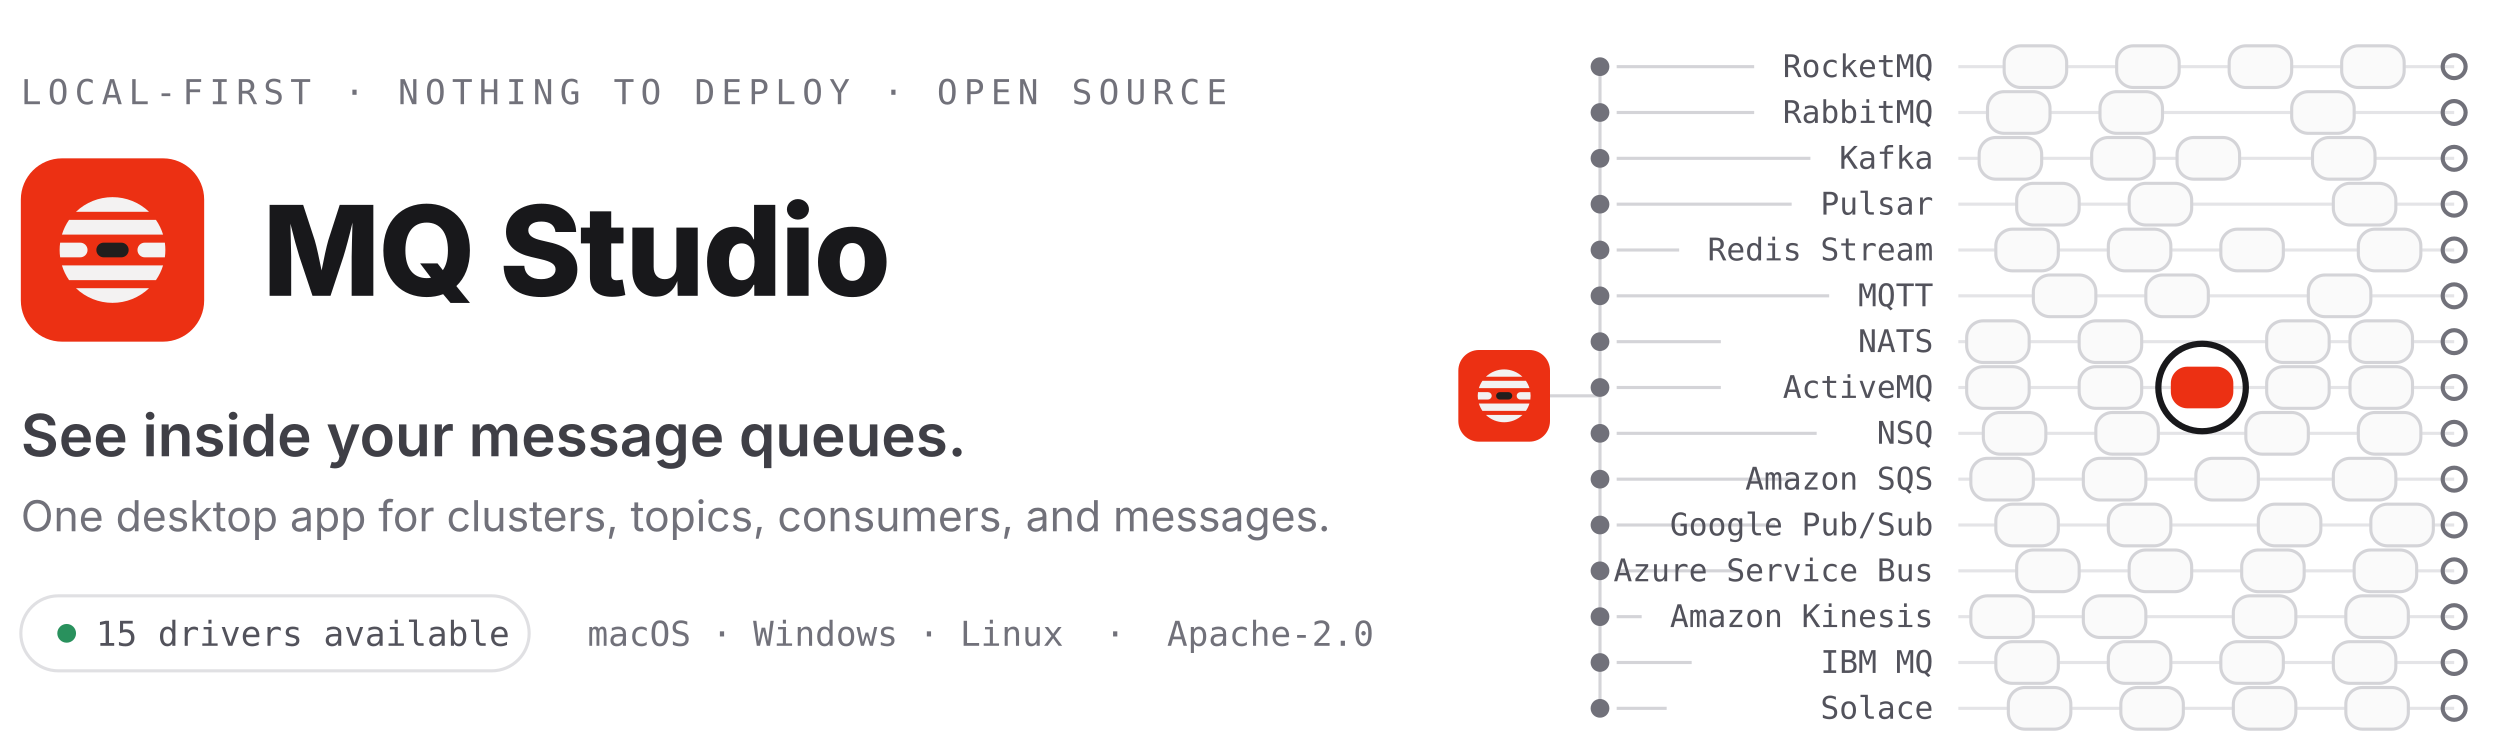
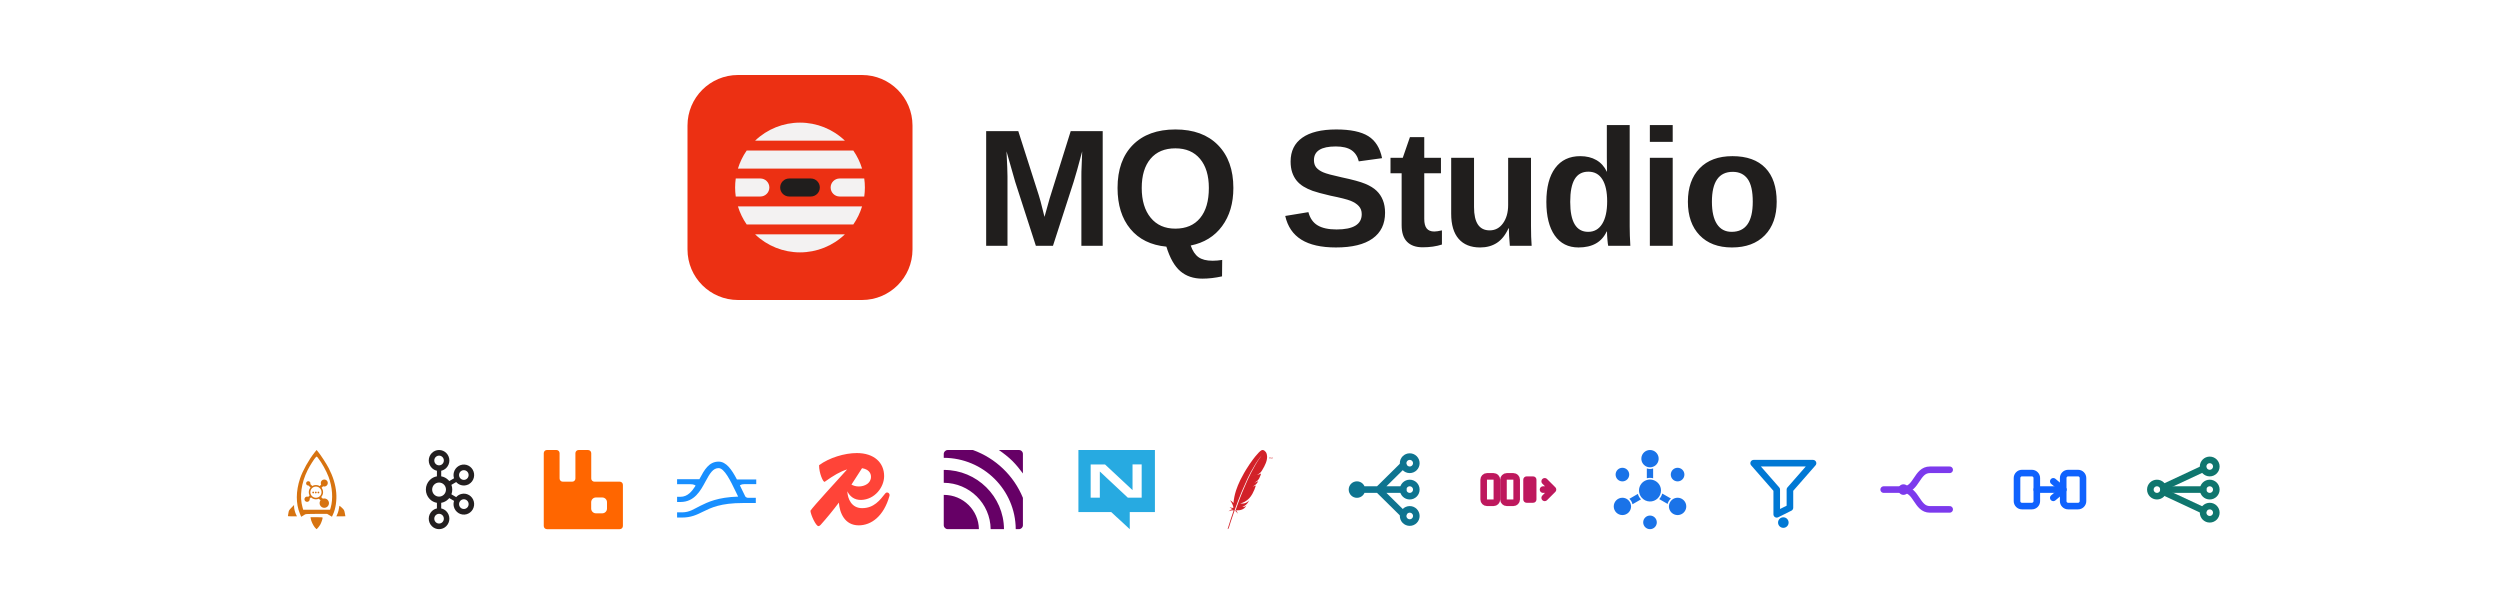
- <svg xmlns="http://www.w3.org/2000/svg" width="1200" height="360" viewBox="0 0 1200 360" role="img" aria-labelledby="t d">
-   <text x="10" y="50" font-family="ui-monospace,'SF Mono',Menlo,Consolas,monospace" font-size="16.5" letter-spacing="3" fill="#71717A">LOCAL-FIRST · NOTHING TO DEPLOY · OPEN SOURCE</text>
+ <svg xmlns="http://www.w3.org/2000/svg" width="1200" height="290" viewBox="0 0 1200 290" role="img" aria-labelledby="title desc">
  <g id="lockup">
-     <rect x="10" y="76" width="88" height="88" rx="19.8" fill="#EC3013" />
-     <g transform="translate(18.757 84.757) scale(0.70485)">
-       <path d="M50 14A36 36 0 0 1 74.9 24H25.1A36 36 0 0 1 50 14ZM20.407 29.5H79.593A36 36 0 0 1 84.435 39.5H15.565A36 36 0 0 1 20.407 29.5ZM15.565 60.5H84.435A36 36 0 0 1 79.593 70.5H20.407A36 36 0 0 1 15.565 60.5ZM25.1 76H74.9A36 36 0 0 1 50 86A36 36 0 0 1 25.1 76ZM14.349 45H28A5 5 0 0 1 28 55H14.349A36 36 0 0 1 14.349 45ZM72 45H85.651A36 36 0 0 1 85.651 55H72A5 5 0 0 1 72 45Z" fill="#F3F2F2" />
-       <rect x="39" y="45" width="22" height="10" rx="5" fill="#201E1D" />
+     <g transform="translate(330 36) scale(0.131068) translate(-100 -100)">
+       <rect x="100" y="100" width="824" height="824" rx="185" fill="#ec3013" />
+       <g transform="translate(182 182) scale(6.6)">
+         <path d="M50 14A36 36 0 0 1 74.9 24H25.1A36 36 0 0 1 50 14ZM20.407 29.5H79.593A36 36 0 0 1 84.435 39.5H15.565A36 36 0 0 1 20.407 29.5ZM15.565 60.5H84.435A36 36 0 0 1 79.593 70.5H20.407A36 36 0 0 1 15.565 60.5ZM25.1 76H74.9A36 36 0 0 1 50 86A36 36 0 0 1 25.1 76ZM14.349 45H28A5 5 0 0 1 28 55H14.349A36 36 0 0 1 14.349 45ZM72 45H85.651A36 36 0 0 1 85.651 55H72A5 5 0 0 1 72 45Z" fill="#f3f2f2" />
+         <rect x="39" y="45" width="22" height="10" rx="5" fill="#201e1d" />
+       </g>
    </g>
-     <text x="126" y="142" font-family="-apple-system,'PingFang SC','Segoe UI','Microsoft YaHei',system-ui,sans-serif" font-size="60" font-weight="800" letter-spacing="-1" fill="#18181B">MQ Studio</text>
+     <text x="468" y="118.0" textLength="402" lengthAdjust="spacingAndGlyphs" font-family="-apple-system, BlinkMacSystemFont, 'SF Pro Display', 'Segoe UI', 'Helvetica Neue', Arial, sans-serif" font-size="80" font-weight="700" letter-spacing="-1.5" fill="#201e1d">MQ Studio</text>
  </g>
-   <text x="10" y="219" font-family="-apple-system,'PingFang SC','Segoe UI','Microsoft YaHei',system-ui,sans-serif" font-size="28" font-weight="600" fill="#3F3F46">See inside your message queues.</text>
-   <text x="10" y="255" font-family="-apple-system,'PingFang SC','Segoe UI','Microsoft YaHei',system-ui,sans-serif" font-size="20.5" fill="#71717A">One desktop app for clusters, topics, consumers, and messages.</text>
-   <g id="meta">
-     <rect x="10" y="286" width="244" height="36" rx="18" fill="none" stroke="#E0E0E3" stroke-width="1.5" />
-     <circle cx="32" cy="304" r="4.5" fill="#29915D" />
-     <text x="46" y="310" font-family="ui-monospace,'SF Mono',Menlo,Consolas,monospace" font-size="16.5" fill="#52525B">15 drivers available</text>
-     <text x="282" y="310" font-family="ui-monospace,'SF Mono',Menlo,Consolas,monospace" font-size="16.5" fill="#71717A">macOS · Windows · Linux  ·  Apache-2.0</text>
-   </g>
-   <g id="drivers">
-     <rect x="700" y="168" width="44" height="44" rx="9.9" fill="#EC3013" />
-     <g transform="translate(704.379 172.379) scale(0.35243)">
-       <path d="M50 14A36 36 0 0 1 74.9 24H25.1A36 36 0 0 1 50 14ZM20.407 29.5H79.593A36 36 0 0 1 84.435 39.5H15.565A36 36 0 0 1 20.407 29.5ZM15.565 60.5H84.435A36 36 0 0 1 79.593 70.5H20.407A36 36 0 0 1 15.565 60.5ZM25.1 76H74.9A36 36 0 0 1 50 86A36 36 0 0 1 25.1 76ZM14.349 45H28A5 5 0 0 1 28 55H14.349A36 36 0 0 1 14.349 45ZM72 45H85.651A36 36 0 0 1 85.651 55H72A5 5 0 0 1 72 45Z" fill="#F3F2F2" />
-       <rect x="39" y="45" width="22" height="10" rx="5" fill="#201E1D" />
-     </g>
-     <line x1="744" y1="190" x2="768" y2="190" stroke="#D4D4D8" stroke-width="1.5" />
-     <line x1="768" y1="32" x2="768" y2="340" stroke="#D4D4D8" stroke-width="1.5" />
-     <line x1="776" y1="32" x2="842" y2="32" stroke="#D4D4D8" stroke-width="1.5" />
-     <text x="928" y="37" text-anchor="end" font-family="ui-monospace,'SF Mono',Menlo,Consolas,monospace" font-size="15" fill="#52525B">RocketMQ</text>
-     <line x1="940" y1="32" x2="1178" y2="32" stroke="#E4E4E7" stroke-width="1.5" />
-     <circle cx="768" cy="32" r="4.5" fill="#71717A" />
-     <circle cx="1178" cy="32" r="5.5" fill="none" stroke="#71717A" stroke-width="2" />
-     <rect x="962" y="22" width="30" height="20" rx="8" fill="#FAFAFA" stroke="#D4D4D8" stroke-width="1.5" />
-     <rect x="1016" y="22" width="30" height="20" rx="8" fill="#FAFAFA" stroke="#D4D4D8" stroke-width="1.5" />
-     <rect x="1070" y="22" width="30" height="20" rx="8" fill="#FAFAFA" stroke="#D4D4D8" stroke-width="1.5" />
-     <rect x="1124" y="22" width="30" height="20" rx="8" fill="#FAFAFA" stroke="#D4D4D8" stroke-width="1.5" />
-     <line x1="776" y1="54" x2="842" y2="54" stroke="#D4D4D8" stroke-width="1.5" />
-     <text x="928" y="59" text-anchor="end" font-family="ui-monospace,'SF Mono',Menlo,Consolas,monospace" font-size="15" fill="#52525B">RabbitMQ</text>
-     <line x1="940" y1="54" x2="1178" y2="54" stroke="#E4E4E7" stroke-width="1.5" />
-     <circle cx="768" cy="54" r="4.5" fill="#71717A" />
-     <circle cx="1178" cy="54" r="5.5" fill="none" stroke="#71717A" stroke-width="2" />
-     <rect x="954" y="44" width="30" height="20" rx="8" fill="#FAFAFA" stroke="#D4D4D8" stroke-width="1.5" />
-     <rect x="1008" y="44" width="30" height="20" rx="8" fill="#FAFAFA" stroke="#D4D4D8" stroke-width="1.5" />
-     <rect x="1100" y="44" width="30" height="20" rx="8" fill="#FAFAFA" stroke="#D4D4D8" stroke-width="1.5" />
-     <line x1="776" y1="76" x2="869" y2="76" stroke="#D4D4D8" stroke-width="1.5" />
-     <text x="928" y="81" text-anchor="end" font-family="ui-monospace,'SF Mono',Menlo,Consolas,monospace" font-size="15" fill="#52525B">Kafka</text>
-     <line x1="940" y1="76" x2="1178" y2="76" stroke="#E4E4E7" stroke-width="1.5" />
-     <circle cx="768" cy="76" r="4.5" fill="#71717A" />
-     <circle cx="1178" cy="76" r="5.5" fill="none" stroke="#71717A" stroke-width="2" />
-     <rect x="950" y="66" width="30" height="20" rx="8" fill="#FAFAFA" stroke="#D4D4D8" stroke-width="1.5" />
-     <rect x="1004" y="66" width="30" height="20" rx="8" fill="#FAFAFA" stroke="#D4D4D8" stroke-width="1.5" />
-     <rect x="1110" y="66" width="30" height="20" rx="8" fill="#FAFAFA" stroke="#D4D4D8" stroke-width="1.5" />
-     <rect x="1045" y="66" width="30" height="20" rx="8" fill="#FAFAFA" stroke="#D4D4D8" stroke-width="1.5" />
-     <line x1="776" y1="98" x2="860" y2="98" stroke="#D4D4D8" stroke-width="1.5" />
-     <text x="928" y="103" text-anchor="end" font-family="ui-monospace,'SF Mono',Menlo,Consolas,monospace" font-size="15" fill="#52525B">Pulsar</text>
-     <line x1="940" y1="98" x2="1178" y2="98" stroke="#E4E4E7" stroke-width="1.5" />
-     <circle cx="768" cy="98" r="4.5" fill="#71717A" />
-     <circle cx="1178" cy="98" r="5.5" fill="none" stroke="#71717A" stroke-width="2" />
-     <rect x="968" y="88" width="30" height="20" rx="8" fill="#FAFAFA" stroke="#D4D4D8" stroke-width="1.5" />
-     <rect x="1022" y="88" width="30" height="20" rx="8" fill="#FAFAFA" stroke="#D4D4D8" stroke-width="1.5" />
-     <rect x="1120" y="88" width="30" height="20" rx="8" fill="#FAFAFA" stroke="#D4D4D8" stroke-width="1.5" />
-     <line x1="776" y1="120" x2="806" y2="120" stroke="#D4D4D8" stroke-width="1.5" />
-     <text x="928" y="125" text-anchor="end" font-family="ui-monospace,'SF Mono',Menlo,Consolas,monospace" font-size="15" fill="#52525B">Redis Stream</text>
-     <line x1="940" y1="120" x2="1178" y2="120" stroke="#E4E4E7" stroke-width="1.5" />
-     <circle cx="768" cy="120" r="4.5" fill="#71717A" />
-     <circle cx="1178" cy="120" r="5.5" fill="none" stroke="#71717A" stroke-width="2" />
-     <rect x="958" y="110" width="30" height="20" rx="8" fill="#FAFAFA" stroke="#D4D4D8" stroke-width="1.5" />
-     <rect x="1012" y="110" width="30" height="20" rx="8" fill="#FAFAFA" stroke="#D4D4D8" stroke-width="1.5" />
-     <rect x="1066" y="110" width="30" height="20" rx="8" fill="#FAFAFA" stroke="#D4D4D8" stroke-width="1.5" />
-     <rect x="1132" y="110" width="30" height="20" rx="8" fill="#FAFAFA" stroke="#D4D4D8" stroke-width="1.5" />
-     <line x1="776" y1="142" x2="878" y2="142" stroke="#D4D4D8" stroke-width="1.5" />
-     <text x="928" y="147" text-anchor="end" font-family="ui-monospace,'SF Mono',Menlo,Consolas,monospace" font-size="15" fill="#52525B">MQTT</text>
-     <line x1="940" y1="142" x2="1178" y2="142" stroke="#E4E4E7" stroke-width="1.5" />
-     <circle cx="768" cy="142" r="4.5" fill="#71717A" />
-     <circle cx="1178" cy="142" r="5.5" fill="none" stroke="#71717A" stroke-width="2" />
-     <rect x="976" y="132" width="30" height="20" rx="8" fill="#FAFAFA" stroke="#D4D4D8" stroke-width="1.5" />
-     <rect x="1030" y="132" width="30" height="20" rx="8" fill="#FAFAFA" stroke="#D4D4D8" stroke-width="1.5" />
-     <rect x="1108" y="132" width="30" height="20" rx="8" fill="#FAFAFA" stroke="#D4D4D8" stroke-width="1.5" />
-     <line x1="776" y1="164" x2="826" y2="164" stroke="#D4D4D8" stroke-width="1.5" />
-     <text x="928" y="169" text-anchor="end" font-family="ui-monospace,'SF Mono',Menlo,Consolas,monospace" font-size="15" fill="#52525B">NATS</text>
-     <line x1="940" y1="164" x2="1178" y2="164" stroke="#E4E4E7" stroke-width="1.5" />
-     <circle cx="768" cy="164" r="4.5" fill="#71717A" />
-     <circle cx="1178" cy="164" r="5.5" fill="none" stroke="#71717A" stroke-width="2" />
-     <rect x="944" y="154" width="30" height="20" rx="8" fill="#FAFAFA" stroke="#D4D4D8" stroke-width="1.5" />
-     <rect x="998" y="154" width="30" height="20" rx="8" fill="#FAFAFA" stroke="#D4D4D8" stroke-width="1.5" />
-     <rect x="1088" y="154" width="30" height="20" rx="8" fill="#FAFAFA" stroke="#D4D4D8" stroke-width="1.5" />
-     <rect x="1128" y="154" width="30" height="20" rx="8" fill="#FAFAFA" stroke="#D4D4D8" stroke-width="1.5" />
-     <line x1="776" y1="186" x2="826" y2="186" stroke="#D4D4D8" stroke-width="1.5" />
-     <text x="928" y="191" text-anchor="end" font-family="ui-monospace,'SF Mono',Menlo,Consolas,monospace" font-size="15" fill="#52525B">ActiveMQ</text>
-     <line x1="940" y1="186" x2="1178" y2="186" stroke="#E4E4E7" stroke-width="1.5" />
-     <circle cx="768" cy="186" r="4.5" fill="#71717A" />
-     <circle cx="1178" cy="186" r="5.5" fill="none" stroke="#71717A" stroke-width="2" />
-     <rect x="944" y="176" width="30" height="20" rx="8" fill="#FAFAFA" stroke="#D4D4D8" stroke-width="1.5" />
-     <rect x="998" y="176" width="30" height="20" rx="8" fill="#FAFAFA" stroke="#D4D4D8" stroke-width="1.5" />
-     <rect x="1088" y="176" width="30" height="20" rx="8" fill="#FAFAFA" stroke="#D4D4D8" stroke-width="1.5" />
-     <rect x="1128" y="176" width="30" height="20" rx="8" fill="#FAFAFA" stroke="#D4D4D8" stroke-width="1.5" />
-     <line x1="776" y1="208" x2="872" y2="208" stroke="#D4D4D8" stroke-width="1.5" />
-     <text x="928" y="213" text-anchor="end" font-family="ui-monospace,'SF Mono',Menlo,Consolas,monospace" font-size="15" fill="#52525B">NSQ</text>
-     <line x1="940" y1="208" x2="1178" y2="208" stroke="#E4E4E7" stroke-width="1.5" />
-     <circle cx="768" cy="208" r="4.5" fill="#71717A" />
-     <circle cx="1178" cy="208" r="5.5" fill="none" stroke="#71717A" stroke-width="2" />
-     <rect x="952" y="198" width="30" height="20" rx="8" fill="#FAFAFA" stroke="#D4D4D8" stroke-width="1.5" />
-     <rect x="1006" y="198" width="30" height="20" rx="8" fill="#FAFAFA" stroke="#D4D4D8" stroke-width="1.5" />
-     <rect x="1078" y="198" width="30" height="20" rx="8" fill="#FAFAFA" stroke="#D4D4D8" stroke-width="1.5" />
-     <rect x="1132" y="198" width="30" height="20" rx="8" fill="#FAFAFA" stroke="#D4D4D8" stroke-width="1.5" />
-     <line x1="776" y1="230" x2="862" y2="230" stroke="#D4D4D8" stroke-width="1.5" />
-     <text x="928" y="235" text-anchor="end" font-family="ui-monospace,'SF Mono',Menlo,Consolas,monospace" font-size="15" fill="#52525B">Amazon SQS</text>
-     <line x1="940" y1="230" x2="1178" y2="230" stroke="#E4E4E7" stroke-width="1.5" />
-     <circle cx="768" cy="230" r="4.5" fill="#71717A" />
-     <circle cx="1178" cy="230" r="5.5" fill="none" stroke="#71717A" stroke-width="2" />
-     <rect x="946" y="220" width="30" height="20" rx="8" fill="#FAFAFA" stroke="#D4D4D8" stroke-width="1.5" />
-     <rect x="1000" y="220" width="30" height="20" rx="8" fill="#FAFAFA" stroke="#D4D4D8" stroke-width="1.5" />
-     <rect x="1054" y="220" width="30" height="20" rx="8" fill="#FAFAFA" stroke="#D4D4D8" stroke-width="1.5" />
-     <rect x="1120" y="220" width="30" height="20" rx="8" fill="#FAFAFA" stroke="#D4D4D8" stroke-width="1.5" />
-     <line x1="776" y1="252" x2="852" y2="252" stroke="#D4D4D8" stroke-width="1.5" />
-     <text x="928" y="257" text-anchor="end" font-family="ui-monospace,'SF Mono',Menlo,Consolas,monospace" font-size="15" fill="#52525B">Google Pub/Sub</text>
-     <line x1="940" y1="252" x2="1178" y2="252" stroke="#E4E4E7" stroke-width="1.5" />
-     <circle cx="768" cy="252" r="4.5" fill="#71717A" />
-     <circle cx="1178" cy="252" r="5.5" fill="none" stroke="#71717A" stroke-width="2" />
-     <rect x="958" y="242" width="30" height="20" rx="8" fill="#FAFAFA" stroke="#D4D4D8" stroke-width="1.5" />
-     <rect x="1012" y="242" width="30" height="20" rx="8" fill="#FAFAFA" stroke="#D4D4D8" stroke-width="1.5" />
-     <rect x="1084" y="242" width="30" height="20" rx="8" fill="#FAFAFA" stroke="#D4D4D8" stroke-width="1.5" />
-     <rect x="1138" y="242" width="30" height="20" rx="8" fill="#FAFAFA" stroke="#D4D4D8" stroke-width="1.5" />
-     <line x1="776" y1="274" x2="836" y2="274" stroke="#D4D4D8" stroke-width="1.5" />
-     <text x="928" y="279" text-anchor="end" font-family="ui-monospace,'SF Mono',Menlo,Consolas,monospace" font-size="15" fill="#52525B">Azure Service Bus</text>
-     <line x1="940" y1="274" x2="1178" y2="274" stroke="#E4E4E7" stroke-width="1.5" />
-     <circle cx="768" cy="274" r="4.5" fill="#71717A" />
-     <circle cx="1178" cy="274" r="5.5" fill="none" stroke="#71717A" stroke-width="2" />
-     <rect x="968" y="264" width="30" height="20" rx="8" fill="#FAFAFA" stroke="#D4D4D8" stroke-width="1.5" />
-     <rect x="1022" y="264" width="30" height="20" rx="8" fill="#FAFAFA" stroke="#D4D4D8" stroke-width="1.5" />
-     <rect x="1076" y="264" width="30" height="20" rx="8" fill="#FAFAFA" stroke="#D4D4D8" stroke-width="1.5" />
-     <rect x="1130" y="264" width="30" height="20" rx="8" fill="#FAFAFA" stroke="#D4D4D8" stroke-width="1.5" />
-     <line x1="776" y1="296" x2="788" y2="296" stroke="#D4D4D8" stroke-width="1.5" />
-     <text x="928" y="301" text-anchor="end" font-family="ui-monospace,'SF Mono',Menlo,Consolas,monospace" font-size="15" fill="#52525B">Amazon Kinesis</text>
-     <line x1="940" y1="296" x2="1178" y2="296" stroke="#E4E4E7" stroke-width="1.5" />
-     <circle cx="768" cy="296" r="4.5" fill="#71717A" />
-     <circle cx="1178" cy="296" r="5.5" fill="none" stroke="#71717A" stroke-width="2" />
-     <rect x="946" y="286" width="30" height="20" rx="8" fill="#FAFAFA" stroke="#D4D4D8" stroke-width="1.5" />
-     <rect x="1000" y="286" width="30" height="20" rx="8" fill="#FAFAFA" stroke="#D4D4D8" stroke-width="1.5" />
-     <rect x="1072" y="286" width="30" height="20" rx="8" fill="#FAFAFA" stroke="#D4D4D8" stroke-width="1.5" />
-     <rect x="1126" y="286" width="30" height="20" rx="8" fill="#FAFAFA" stroke="#D4D4D8" stroke-width="1.5" />
-     <line x1="776" y1="318" x2="812" y2="318" stroke="#D4D4D8" stroke-width="1.5" />
-     <text x="928" y="323" text-anchor="end" font-family="ui-monospace,'SF Mono',Menlo,Consolas,monospace" font-size="15" fill="#52525B">IBM MQ</text>
-     <line x1="940" y1="318" x2="1178" y2="318" stroke="#E4E4E7" stroke-width="1.5" />
-     <circle cx="768" cy="318" r="4.5" fill="#71717A" />
-     <circle cx="1178" cy="318" r="5.5" fill="none" stroke="#71717A" stroke-width="2" />
-     <rect x="958" y="308" width="30" height="20" rx="8" fill="#FAFAFA" stroke="#D4D4D8" stroke-width="1.5" />
-     <rect x="1012" y="308" width="30" height="20" rx="8" fill="#FAFAFA" stroke="#D4D4D8" stroke-width="1.5" />
-     <rect x="1066" y="308" width="30" height="20" rx="8" fill="#FAFAFA" stroke="#D4D4D8" stroke-width="1.5" />
-     <rect x="1120" y="308" width="30" height="20" rx="8" fill="#FAFAFA" stroke="#D4D4D8" stroke-width="1.5" />
-     <line x1="776" y1="340" x2="800" y2="340" stroke="#D4D4D8" stroke-width="1.5" />
-     <text x="928" y="345" text-anchor="end" font-family="ui-monospace,'SF Mono',Menlo,Consolas,monospace" font-size="15" fill="#52525B">Solace</text>
-     <line x1="940" y1="340" x2="1178" y2="340" stroke="#E4E4E7" stroke-width="1.5" />
-     <circle cx="768" cy="340" r="4.5" fill="#71717A" />
-     <circle cx="1178" cy="340" r="5.5" fill="none" stroke="#71717A" stroke-width="2" />
-     <rect x="964" y="330" width="30" height="20" rx="8" fill="#FAFAFA" stroke="#D4D4D8" stroke-width="1.5" />
-     <rect x="1018" y="330" width="30" height="20" rx="8" fill="#FAFAFA" stroke="#D4D4D8" stroke-width="1.5" />
-     <rect x="1072" y="330" width="30" height="20" rx="8" fill="#FAFAFA" stroke="#D4D4D8" stroke-width="1.5" />
-     <rect x="1126" y="330" width="30" height="20" rx="8" fill="#FAFAFA" stroke="#D4D4D8" stroke-width="1.5" />
-   </g>
-   <g id="inspect">
-     <rect x="1042" y="176" width="30" height="20" rx="8" fill="#EC3013" />
-     <circle cx="1057" cy="186" r="21" fill="none" stroke="#18181B" stroke-width="3" />
+   <g id="families" transform="translate(0 216)">
+     <svg x="133" y="0" width="38" height="38" viewBox="0 0 24 24" fill="rgb(215, 115, 16)" stroke="rgb(215, 115, 16)" stroke-width="0">
+       <path d="M11.438 23.467c-.517-.638-1.106-1.89-1.217-2.587l-.082-.511h1.835c1.435 0 1.835.036 1.835.165 0 .352-.412 1.553-.709 2.066-.333.577-1.021 1.41-1.155 1.4-.043-.004-.272-.244-.507-.533zm-4.532-4.193c-1.251-3.005-1.231-6.784.056-10.63.786-2.35 2.652-5.689 4.413-7.9L11.967 0l.422.493c.763.893 2.612 3.731 3.28 5.036 1.32 2.578 2.055 4.993 2.264 7.438.197 2.302-.176 4.837-.962 6.533l-.338.731-.727-.433-.727-.433H11.95c-2.466 0-3.287.039-3.476.166-.136.091-.453.29-.705.441l-.458.276-.405-.974zm9.338-1.79c.779-2.623.532-6.253-.635-9.344-.683-1.81-2.085-4.319-3.211-5.747-.357-.452-.387-.466-.609-.265-.441.398-1.854 2.622-2.544 4.002-1.927 3.856-2.484 7.995-1.521 11.308l.196.672h8.138l.186-.626zM3.311 19.835c.037-.155.108-.565.157-.909.079-.549.189-.729.885-1.443l.795-.815.002.507c.003.641.302 1.799.631 2.445l.254.498H4.64c-1.384-.001-1.396-.003-1.329-.283zm14.944-.376c.271-.613.529-1.616.606-2.352.031-.299.066-.282.762.379s.738.735.908 1.631c.098.516.179.952.179.97 0 .017-.618.031-1.373.031h-1.373l.291-.659zm-6.477-4.504a2.173 2.173 0 0 1-2.17-2.17c0-1.196.973-2.17 2.17-2.17s2.17.973 2.17 2.17-.973 2.17-2.17 2.17zm0-3.865c-.935 0-1.696.761-1.696 1.695s.761 1.696 1.696 1.696c.935 0 1.696-.761 1.696-1.696s-.761-1.695-1.696-1.695zM9.455 9.457a.657.657 0 1 1 0 1.314.657.657 0 0 1 0-1.314zm-.357 4.665a.8.8 0 1 1 0 1.6.8.8 0 0 1 0-1.6zm5.212-5.18a1.069 1.069 0 1 1 0 2.138 1.069 1.069 0 0 1 0-2.138zm0 5.75a1.418 1.418 0 1 1 0 2.836 1.418 1.418 0 0 1 0-2.836zM9.447 10.68l.491-.491.729.729-.491.491-.729-.729zm4.066-.336l.539.539-.729.729-.539-.539.729-.729zm-3.572 3.362l.491.491-.729.729-.491-.491.729-.729zm2.721 1.064l.61-.59.779.754-.61.59-.779-.754zm-1.717-2.167a.277.277 0 1 1 0 .554.277.277 0 0 1 0-.554zm.794 0a.277.277 0 1 1 0 .554.277.277 0 0 1 0-.554zm.794 0a.277.277 0 1 1 0 .554.277.277 0 0 1 0-.554z" fill="rgb(215, 115, 16)" stroke="rgb(215, 115, 16)" />
+     </svg>
+     <svg x="197" y="0" width="38" height="38" viewBox="0 0 24 24" fill="rgb(35, 31, 32)" stroke="rgb(35, 31, 32)" stroke-width="0">
+       <path d="M9.71 2.136a1.43 1.43 0 0 0-2.047 0h-.007a1.48 1.48 0 0 0-.421 1.042c0 .41.161.777.422 1.039l.007.007c.257.264.616.426 1.019.426.404 0 .766-.162 1.027-.426l.003-.007c.261-.262.421-.629.421-1.039 0-.408-.159-.777-.421-1.042H9.71zM8.683 22.295c.404 0 .766-.167 1.027-.429l.003-.008c.261-.261.421-.631.421-1.036 0-.41-.159-.778-.421-1.044H9.71a1.42 1.42 0 0 0-1.027-.432 1.4 1.4 0 0 0-1.02.432h-.007c-.26.266-.422.634-.422 1.044 0 .406.161.775.422 1.036l.007.008c.258.262.617.429 1.02.429zm7.89-4.462c.359-.096.683-.33.882-.684l.027-.052a1.47 1.47 0 0 0 .114-1.067 1.454 1.454 0 0 0-.675-.896l-.021-.014a1.425 1.425 0 0 0-1.078-.132c-.36.091-.684.335-.881.686-.2.349-.241.75-.146 1.119.099.363.33.691.675.896h.002c.346.203.737.239 1.101.144zm-6.405-7.342a2.083 2.083 0 0 0-1.485-.627c-.58 0-1.103.242-1.482.627-.378.385-.612.916-.612 1.507s.233 1.124.612 1.514a2.08 2.08 0 0 0 2.967 0c.379-.39.612-.923.612-1.514s-.233-1.122-.612-1.507zm-.835-2.51c.843.141 1.6.552 2.178 1.144h.004c.092.093.182.196.265.299l1.446-.851a3.176 3.176 0 0 1-.047-1.808 3.149 3.149 0 0 1 1.456-1.926l.025-.016a3.062 3.062 0 0 1 2.345-.306c.77.21 1.465.721 1.898 1.482v.002c.431.757.518 1.626.313 2.408a3.145 3.145 0 0 1-1.456 1.928l-.198.118h-.02a3.095 3.095 0 0 1-2.154.201 3.127 3.127 0 0 1-1.514-.944l-1.444.848a4.162 4.162 0 0 1 0 2.879l1.444.846c.413-.47.939-.789 1.514-.944a3.041 3.041 0 0 1 2.371.319l.048.023v.002a3.17 3.17 0 0 1 1.408 1.906 3.215 3.215 0 0 1-.313 2.405l-.026.053-.003-.005a3.147 3.147 0 0 1-1.867 1.436 3.096 3.096 0 0 1-2.371-.318v-.006a3.156 3.156 0 0 1-1.456-1.927 3.175 3.175 0 0 1 .047-1.805l-1.446-.848a3.905 3.905 0 0 1-.265.294l-.004.005a3.938 3.938 0 0 1-2.178 1.138v1.699a3.09 3.09 0 0 1 1.56.862l.002.004c.565.572.914 1.368.914 2.243 0 .873-.35 1.664-.914 2.239l-.002.009a3.1 3.1 0 0 1-2.21.931 3.1 3.1 0 0 1-2.206-.93h-.002v-.009a3.186 3.186 0 0 1-.916-2.239c0-.875.35-1.672.916-2.243v-.004h.002a3.1 3.1 0 0 1 1.558-.862v-1.699a3.926 3.926 0 0 1-2.176-1.138l-.006-.005a4.098 4.098 0 0 1-1.173-2.874c0-1.122.452-2.136 1.173-2.872h.006a3.947 3.947 0 0 1 2.176-1.144V6.289a3.137 3.137 0 0 1-1.558-.864h-.002v-.004a3.192 3.192 0 0 1-.916-2.243c0-.871.35-1.669.916-2.243l.002-.002A3.084 3.084 0 0 1 8.683 0c.861 0 1.641.355 2.21.932v.002h.002c.565.574.914 1.372.914 2.243 0 .876-.35 1.667-.914 2.243l-.002.005a3.142 3.142 0 0 1-1.56.864v1.692zm8.121-1.129l-.012-.019a1.452 1.452 0 0 0-.87-.668 1.43 1.43 0 0 0-1.103.146h.002c-.347.2-.58.529-.677.896-.095.365-.054.768.146 1.119l.007.009c.2.347.519.579.874.673.357.103.755.059 1.098-.144l.019-.009a1.47 1.47 0 0 0 .657-.885 1.493 1.493 0 0 0-.141-1.118" fill="rgb(35, 31, 32)" stroke="rgb(35, 31, 32)" />
+     </svg>
+     <svg x="261" y="0" width="38" height="38" viewBox="0 0 24 24" fill="rgb(255, 102, 0)" stroke="rgb(255, 102, 0)" stroke-width="0">
+       <path d="M23.035 9.601h-7.677a.956.956 0 01-.962-.962V.962a.956.956 0 00-.962-.956H10.56a.956.956 0 00-.962.956V8.64a.956.956 0 01-.962.962H5.762a.956.956 0 01-.961-.962V.962A.956.956 0 003.839 0H.959a.956.956 0 00-.956.962v22.076A.956.956 0 00.965 24h22.07a.956.956 0 00.962-.962V10.58a.956.956 0 00-.962-.98zm-3.86 8.152a1.437 1.437 0 01-1.437 1.443h-1.924a1.437 1.437 0 01-1.436-1.443v-1.917a1.437 1.437 0 011.436-1.443h1.924a1.437 1.437 0 011.437 1.443z" fill="rgb(255, 102, 0)" stroke="rgb(255, 102, 0)" />
+     </svg>
+     <svg x="325" y="0" width="38" height="38" viewBox="0 0 24 24" fill="rgb(24, 143, 255)" stroke="rgb(24, 143, 255)" stroke-width="0">
+       <path d="M24 8.925h-5.866c-1.586-3.041-3.262-5.402-5.544-5.402-2.97 0-4.367 2.593-5.717 5.115l-.118.22H0v1.5h3.934c1.39 0 1.673.468 1.673.468-1.09 1.691-2.4 3.363-4.584 3.363H0v1.574h1.03c4.234 0 6.083-3.434 7.567-6.193 1.361-2.541 2.31-4.08 3.993-4.08 1.747 0 3.584 3.801 5.201 7.157.237.488.477.988.72 1.483-6.2.197-9.155 1.649-11.559 2.833-1.759.866-3.147 1.94-5.433 1.94H0v1.574h1.507c2.754 0 4.47-.85 6.295-1.751 2.53-1.243 5.398-2.652 12.157-2.652h3.907V14.5H21.66a1.18 1.18 0 01-.972-.393 70.83 70.83 0 01-1.133-2.321l-.511-1.047s.366-.393 1.38-.393H24Z" fill="rgb(24, 143, 255)" stroke="rgb(24, 143, 255)" />
+     </svg>
+     <svg x="389" y="0" width="38" height="38" viewBox="0 0 24 24" fill="rgb(255, 68, 56)" stroke="rgb(255, 68, 56)" stroke-width="0">
+       <path d="M22.71 13.145c-1.66 2.092-3.452 4.483-7.038 4.483-3.203 0-4.397-2.825-4.48-5.12.701 1.484 2.073 2.685 4.214 2.63 4.117-.133 6.94-3.852 6.94-7.239 0-4.05-3.022-6.972-8.268-6.972-3.752 0-8.4 1.428-11.455 3.685C2.59 6.937 3.885 9.958 4.35 9.626c2.648-1.904 4.748-3.13 6.784-3.744C8.12 9.244.886 17.05 0 18.425c.1 1.261 1.66 4.648 2.424 4.648.232 0 .431-.133.664-.365a100.49 100.49 0 0 0 5.54-6.765c.222 3.104 1.748 6.898 6.014 6.898 3.819 0 7.604-2.756 9.33-8.965.2-.764-.73-1.361-1.261-.73zm-4.349-5.013c0 1.959-1.926 2.922-3.685 2.922-.941 0-1.664-.247-2.235-.568 1.051-1.592 2.092-3.225 3.21-4.973 1.972.334 2.71 1.43 2.71 2.619z" fill="rgb(255, 68, 56)" stroke="rgb(255, 68, 56)" />
+     </svg>
+     <svg x="453" y="0" width="38" height="38" viewBox="0 0 24 24" fill="rgb(102, 0, 102)" stroke="rgb(102, 0, 102)" stroke-width="0">
+       <path d="M10.657 23.994h-9.45A1.212 1.212 0 0 1 0 22.788v-9.18h.071c5.784 0 10.504 4.65 10.586 10.386Zm7.606 0h-4.045C14.135 16.246 7.795 9.977 0 9.942V6.038h.071c9.983 0 18.121 8.044 18.192 17.956Zm4.53 0h-.97C21.754 12.071 11.995 2.407 0 2.372v-1.16C0 .55.544.006 1.207.006h7.64C15.733 2.49 21.257 7.789 24 14.508v8.291c0 .663-.544 1.195-1.207 1.195ZM16.713.006h6.092A1.19 1.19 0 0 1 24 1.2v5.914c-.91-1.242-2.046-2.65-3.158-3.762C19.588 2.11 18.122.987 16.714.005Z" fill="rgb(102, 0, 102)" stroke="rgb(102, 0, 102)" />
+     </svg>
+     <svg x="517" y="0" width="38" height="38" viewBox="0 0 24 24" fill="rgb(39, 170, 225)" stroke="rgb(39, 170, 225)" stroke-width="0">
+       <path d="M12.004 0H.404v18.807h9.938l1.714 1.602v-.026L15.966 24v-5.193h7.63V0H12.003zm7.578 14.45H15.38L6.898 6.519v7.93H4.116V4.376h4.349l8.344 7.784V4.375h2.773V14.45z" fill="rgb(39, 170, 225)" stroke="rgb(39, 170, 225)" />
+     </svg>
+     <svg x="581" y="0" width="38" height="38" viewBox="0 0 24 24" fill="rgb(210, 33, 40)" stroke="rgb(210, 33, 40)" stroke-width="0">
+       <path d="M17.805 2.197v.066h.156v.44h.072v-.44h.156v-.066zm.9 0l-.175.353-.172-.353h-.087v.506h.067V2.3l.172.35h.045l.172-.35v.404h.066v-.506zm-4.257 1c-.204.31-.424.66-.66 1.06l-.04.062a44.457 44.457 0 00-1.265 2.29c-.187.36-.38.742-.577 1.146l2.267-.25c.66-.302.955-.578 1.242-.976a15.5 15.5 0 00.23-.342c.23-.363.46-.763.663-1.16.197-.386.37-.767.505-1.11.083-.22.15-.422.198-.6.042-.158.074-.307.1-.45-.884.15-1.965.295-2.668.33zM11.894 7.78l-.077.16c-.078.16-.157.32-.236.488-.086.18-.172.364-.26.552l-.132.287a75.265 75.265 0 00-1.427 3.3c-.163.397-.327.807-.493 1.23-.15.38-.297.765-.45 1.164l-.02.06c-.15.396-.3.802-.453 1.22l-.01.027.72-.08a.213.213 0 01-.042-.006c.863-.106 2.01-.75 2.75-1.547.342-.367.652-.8.94-1.306.213-.377.413-.795.604-1.258.168-.405.328-.843.48-1.318-.196.105-.423.18-.673.235a2.184 2.184 0 01-.273.046c.806-.31 1.314-.905 1.683-1.64a2.816 2.816 0 01-.968.428c-.06.012-.116.022-.174.03l-.043.006h.002c.278-.118.514-.248.718-.403a2.571 2.571 0 00.637-.698l.063-.104.077-.154a8.107 8.107 0 00.367-.85l.03-.088a3.04 3.04 0 00.123-.463.733.733 0 01-.094.065c-.243.145-.66.277-.996.34l.663-.074-.664.073h-.017l-.1.017c.006-.003.01-.006.017-.008l-2.265.25-.013.022zM8.27 16.45c-.117.323-.236.654-.355.992l-.005.015c-.016.046-.032.094-.05.142-.08.227-.15.432-.31.9.264.12.475.435.675.793a1.44 1.44 0 00-.466-.99c1.293.06 2.41-.27 2.99-1.217.05-.084.096-.173.14-.268-.26.333-.59.474-1.2.44 0 0-.004 0-.005.002l.004-.002c.9-.404 1.354-.79 1.754-1.433.094-.153.186-.32.28-.503-.788.81-1.702 1.04-2.664.865l-.72.078a6.43 6.43 0 00-.067.183zM15.42.112c-.376.222-1 .85-1.748 1.763l.686 1.294c.48-.687.97-1.307 1.462-1.836l.058-.062c-.02.02-.04.04-.057.062-.16.176-.644.74-1.375 1.863.703-.035 1.784-.18 2.666-.33.262-1.47-.258-2.142-.258-2.142s-.66-1.07-1.436-.61zm-3.084 6.402a40.253 40.253 0 011.306-2.26l.04-.064c.224-.352.45-.693.677-1.02l-.685-1.293-.157.192c-.197.245-.403.51-.613.79a39.853 39.853 0 00-2.016 2.97l-.022.038.893 1.763c.19-.378.38-.752.575-1.118zm-3.73 8.32c.158-.406.319-.81.483-1.225.156-.394.32-.79.484-1.19a91.133 91.133 0 011.6-3.604l.205-.424c.12-.243.237-.485.36-.724a.125.125 0 01.02-.04l-.895-1.763-.044.07c-.207.34-.414.687-.617 1.042a38.056 38.056 0 00-1.092 2.04l-.094.193a24.573 24.573 0 00-1.258 3.087 18.492 18.492 0 00-.52 1.997l.896 1.77c.117-.317.24-.638.364-.963zm-1.376-.476a13.38 13.38 0 00-.234 1.692c0 .02-.004.04-.005.06-.28-.45-1.03-.888-1.026-.884.537.778.944 1.55 1.005 2.31-.29.058-.684-.027-1.14-.195.475.436.83.556.97.588-.434.03-.89.328-1.346.67.668-.27 1.21-.38 1.596-.29-.61 1.74-1.23 3.655-1.843 5.69a.538.538 0 00.364-.354c.11-.368.84-2.786 1.978-5.965l.097-.27.028-.078c.12-.332.246-.672.374-1.02l.09-.237v-.004L7.24 14.3c-.003.02-.01.04-.012.06z" fill="rgb(210, 33, 40)" stroke="rgb(210, 33, 40)" />
+     </svg>
+     <svg x="645" y="0" width="38" height="38" viewBox="0 0 24 24" fill="none" stroke="rgb(14, 116, 144)" stroke-width="2" stroke-linecap="round" stroke-linejoin="round">
+       <circle cx="4" cy="12" r="2.5" fill="rgb(14, 116, 144)" stroke="none" />
+       <circle cx="20" cy="4" r="2" fill="none" stroke="rgb(14, 116, 144)" />
+       <circle cx="20" cy="12" r="2" fill="none" stroke="rgb(14, 116, 144)" />
+       <circle cx="20" cy="20" r="2" fill="none" stroke="rgb(14, 116, 144)" />
+       <path d="M6.5 12h4M10.5 12 18 4.6M10.5 12H18M10.5 12 18 19.4" fill="none" stroke="rgb(14, 116, 144)" />
+     </svg>
+     <svg x="709" y="0" width="38" height="38" viewBox="0 0 24 24" fill="none" stroke="rgb(190, 24, 93)" stroke-width="2" stroke-linecap="round" stroke-linejoin="round">
+       <rect x="2" y="8" width="4" height="8" rx="1" fill="none" stroke="rgb(190, 24, 93)" />
+       <rect x="8" y="8" width="4" height="8" rx="1" fill="none" stroke="rgb(190, 24, 93)" />
+       <rect x="14" y="8" width="4" height="8" rx="1" fill="rgb(190, 24, 93)" stroke="none" />
+       <path d="M20 12h2M20.5 9.5 23 12l-2.5 2.5" fill="none" stroke="rgb(190, 24, 93)" />
+     </svg>
+     <svg x="773" y="0" width="38" height="38" viewBox="0 0 24 24" fill="rgb(26, 115, 232)" stroke="rgb(26, 115, 232)" stroke-width="0">
+       <path d="M18.3 7.452a2.064 2.064 0 1 1 4.128 0 2.064 2.064 0 0 1-4.128 0zM3.636 9.516a2.064 2.064 0 1 0 0-4.128 2.064 2.064 0 0 0 0 4.128zM12 19.872A2.064 2.064 0 1 0 12 24a2.064 2.064 0 0 0 0-4.128zm-5.774-3.151a2.591 2.591 0 0 0-.118-.48c0-.002 0-.004-.002-.006a2.595 2.595 0 0 0-.2-.436l-.004-.008a2.618 2.618 0 0 0-.276-.39l-.001-.001a2.622 2.622 0 0 0-.346-.336 2.603 2.603 0 0 0-1.643-.592A2.628 2.628 0 1 0 6.264 17.1c0-.13-.02-.254-.038-.38zm8.499-2.53c.033-.047.063-.097.094-.147a3.32 3.32 0 0 0 .201-.37c.026-.055.052-.108.074-.164a3.301 3.301 0 0 0 .242-1.234c0-1.51-1.01-2.772-2.388-3.183a3.277 3.277 0 0 0-.42-.1A2.882 2.882 0 0 0 12 8.94c-.183 0-.359.021-.532.054a3.272 3.272 0 0 0-.428.103 3.325 3.325 0 0 0-2.376 3.179c0 .567.155 1.093.405 1.561.028.054.055.108.086.16.062.102.13.198.201.292.039.051.08.099.12.147a3.314 3.314 0 0 0 4.885.196c.135-.135.254-.284.364-.44zm-8.987.608c.473.433.818 1.002.956 1.651l2.575-1.486a3.83 3.83 0 0 1-.946-1.657L5.738 14.8zm5.302-9.21v2.988A3.79 3.79 0 0 1 12 8.44c.329 0 .643.055.948.133v-2.98c-.3.097-.615.163-.948.163-.337 0-.656-.067-.96-.166zm7.317 9.132L15.711 13.2a3.818 3.818 0 0 1-.914 1.683l2.542 1.46a3.115 3.115 0 0 1 1.018-1.622zm2.007-.249c-.58 0-1.112.194-1.547.513a2.633 2.633 0 0 0-.662.701l-.013.024c-.082.13-.155.265-.212.409-.008.02-.012.041-.02.061a2.588 2.588 0 0 0-.124.421 2.628 2.628 0 1 0 2.578-2.129zm-8.862-9.266a2.52 2.52 0 0 0 .99 0A2.626 2.626 0 0 0 12 0a2.627 2.627 0 0 0-.498 5.206z" fill="rgb(26, 115, 232)" stroke="rgb(26, 115, 232)" />
+     </svg>
+     <svg x="837" y="0" width="38" height="38" viewBox="0 0 24 24" fill="none" stroke="rgb(0, 120, 212)" stroke-width="2" stroke-linecap="round" stroke-linejoin="round">
+       <path d="M3 4h18l-7 8v5.5l-4 2V12z" fill="none" stroke="rgb(0, 120, 212)" />
+       <circle cx="12" cy="22" r="1.6" fill="rgb(0, 120, 212)" stroke="none" />
+     </svg>
+     <svg x="901" y="0" width="38" height="38" viewBox="0 0 24 24" fill="none" stroke="rgb(124, 58, 237)" stroke-width="2" stroke-linecap="round" stroke-linejoin="round">
+       <path d="M2 12h6" fill="none" stroke="rgb(124, 58, 237)" />
+       <path d="M8 12c4 0 4-6 8-6h6" fill="none" stroke="rgb(124, 58, 237)" />
+       <path d="M8 12c4 0 4 6 8 6h6" fill="none" stroke="rgb(124, 58, 237)" />
+       <circle cx="8" cy="12" r="1.6" fill="rgb(124, 58, 237)" stroke="none" />
+     </svg>
+     <svg x="965" y="0" width="38" height="38" viewBox="0 0 24 24" fill="none" stroke="rgb(15, 98, 254)" stroke-width="2" stroke-linecap="round" stroke-linejoin="round">
+       <rect x="2" y="7" width="6" height="10" rx="1.5" fill="none" stroke="rgb(15, 98, 254)" />
+       <rect x="16" y="7" width="6" height="10" rx="1.5" fill="none" stroke="rgb(15, 98, 254)" />
+       <path d="M8 12h8" fill="none" stroke="rgb(15, 98, 254)" />
+       <path d="M13 9.5 16 12l-3 2.5" fill="none" stroke="rgb(15, 98, 254)" />
+     </svg>
+     <svg x="1029" y="0" width="38" height="38" viewBox="0 0 24 24" fill="none" stroke="rgb(15, 118, 110)" stroke-width="2" stroke-linecap="round" stroke-linejoin="round">
+       <circle cx="4" cy="12" r="2" fill="none" stroke="rgb(15, 118, 110)" />
+       <circle cx="20" cy="5" r="2" fill="none" stroke="rgb(15, 118, 110)" />
+       <circle cx="20" cy="12" r="2" fill="none" stroke="rgb(15, 118, 110)" />
+       <circle cx="20" cy="19" r="2" fill="none" stroke="rgb(15, 118, 110)" />
+       <path d="M6 11.3 18 5.7" fill="none" stroke="rgb(15, 118, 110)" />
+       <path d="M6 12h12" fill="none" stroke="rgb(15, 118, 110)" />
+       <path d="M6 12.7 18 18.3" fill="none" stroke="rgb(15, 118, 110)" />
+     </svg>
  </g>
</svg>
